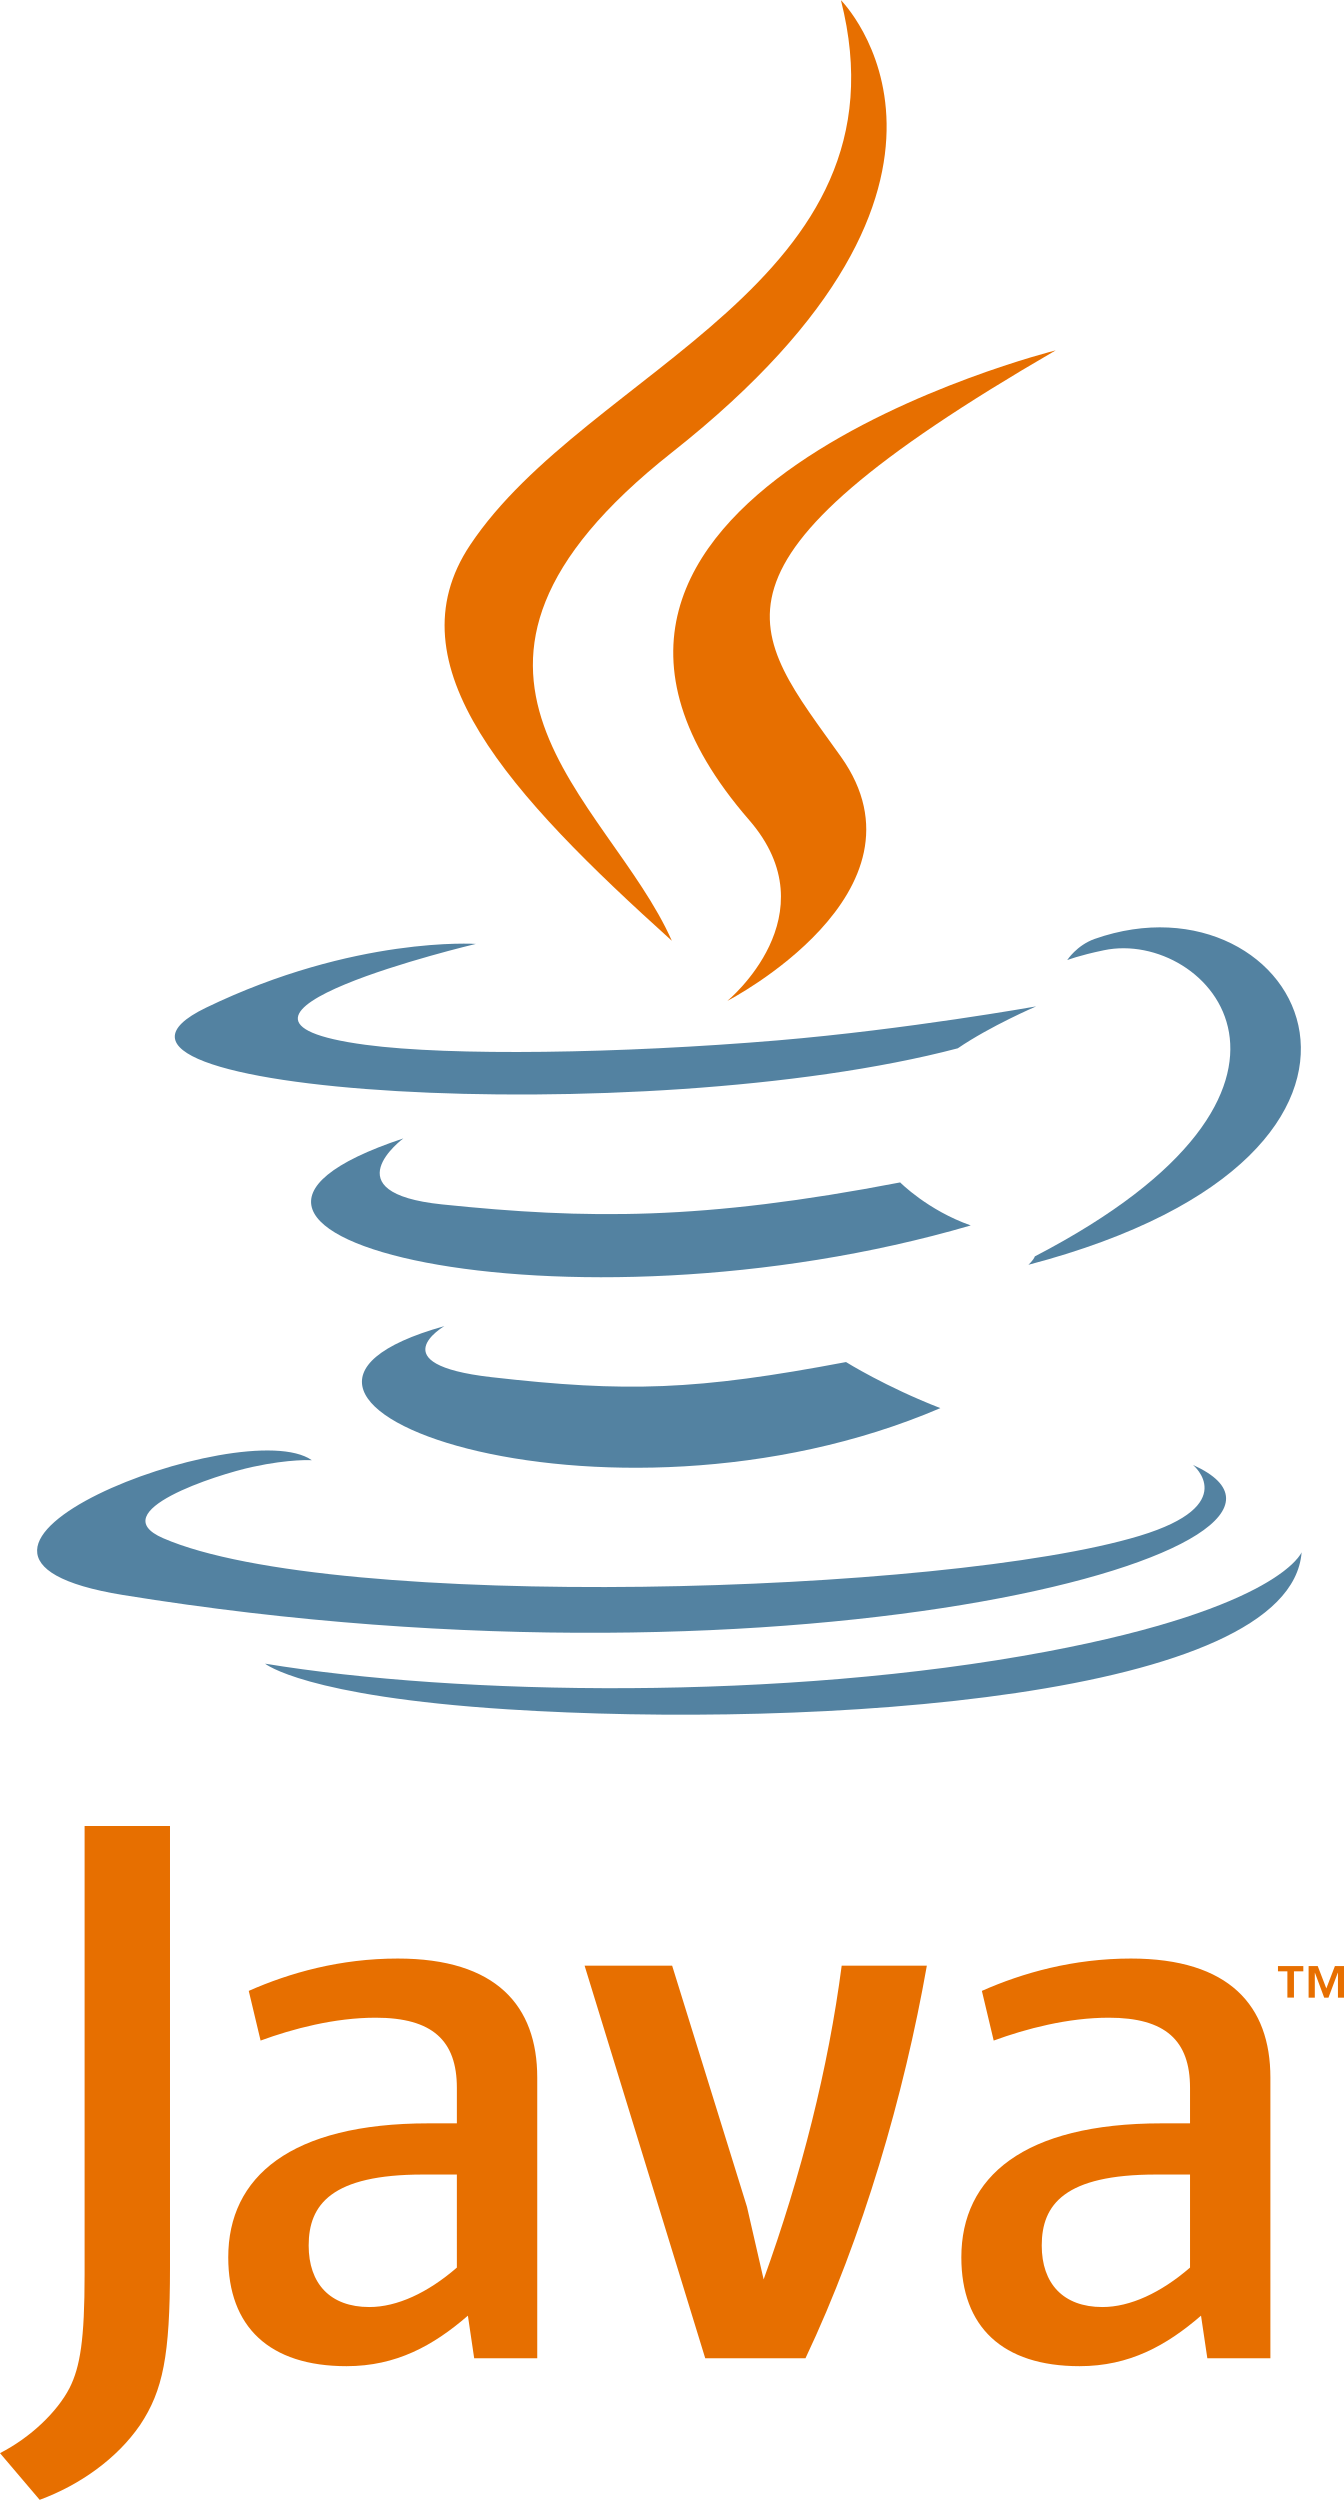
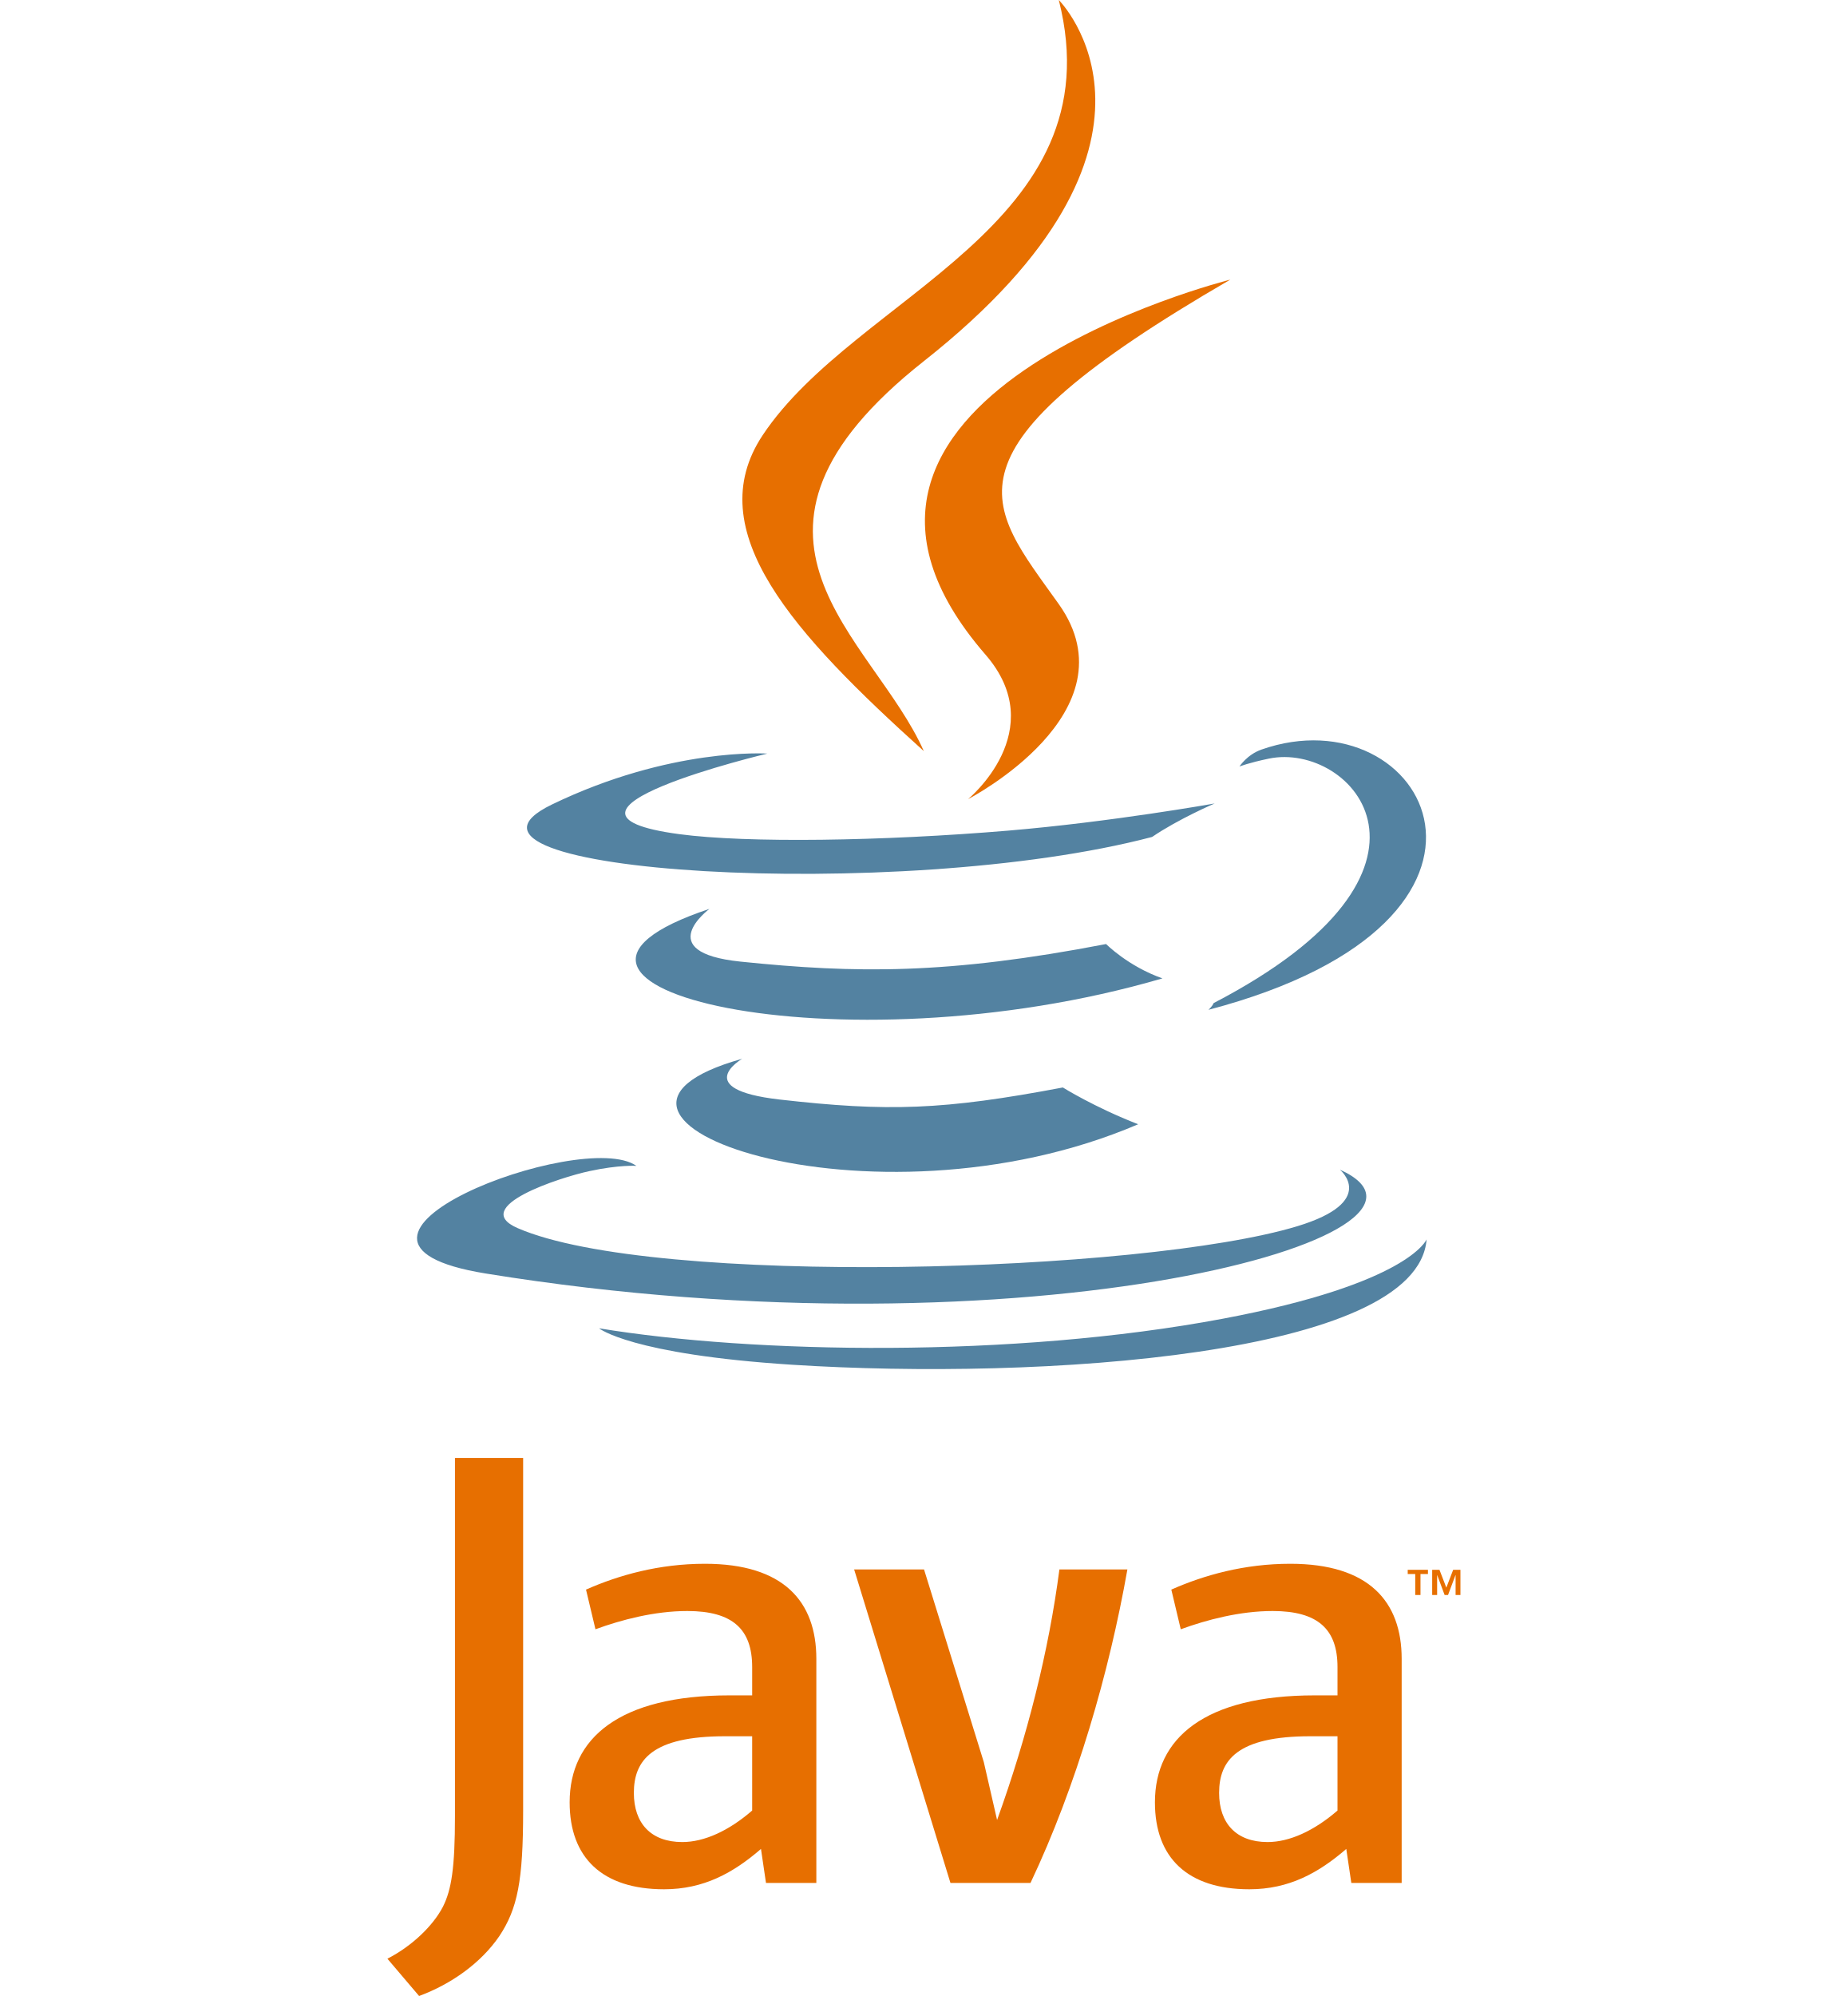
- <svg xmlns="http://www.w3.org/2000/svg" width="1344" height="2500" viewBox="6.527 4.399 290.829 540.906">
+ <svg xmlns="http://www.w3.org/2000/svg" width="2500" height="2700" viewBox="6.527 4.399 290.829 540.906">
  <path d="M285.104 430.945h-2.037v-1.14h5.486v1.14h-2.025v5.688h-1.424v-5.688zm10.942.297h-.032l-2.02 5.393h-.924l-2.006-5.393h-.024v5.393h-1.343v-6.828h1.976l1.86 4.835 1.854-4.835h1.969v6.828h-1.311l.001-5.393z" fill="#e76f00" />
  <path d="M102.681 291.324s-14.178 8.245 10.09 11.035c29.4 3.354 44.426 2.873 76.825-3.259 0 0 8.518 5.341 20.414 9.967-72.63 31.128-164.376-1.803-107.329-17.743M93.806 250.704s-15.902 11.771 8.384 14.283c31.406 3.24 56.208 3.505 99.125-4.759 0 0 5.937 6.018 15.271 9.309-87.815 25.678-185.624 2.025-122.78-18.833" fill="#5382a1" />
  <path d="M168.625 181.799c17.896 20.604-4.701 39.146-4.701 39.146s45.439-23.458 24.571-52.833c-19.491-27.395-34.438-41.005 46.479-87.934.001-.001-127.013 31.721-66.349 101.621" fill="#e76f00" />
  <path d="M264.684 321.369s10.492 8.646-11.555 15.333c-41.923 12.7-174.488 16.535-211.314.507-13.238-5.76 11.587-13.752 19.396-15.429 8.144-1.766 12.798-1.437 12.798-1.437-14.722-10.371-95.157 20.363-40.857 29.166 148.084 24.015 269.944-10.814 231.532-28.14M109.499 208.617s-67.431 16.016-23.879 21.832c18.389 2.462 55.047 1.905 89.192-.956 27.906-2.354 55.928-7.358 55.928-7.358s-9.84 4.214-16.959 9.074c-68.475 18.01-200.756 9.631-162.674-8.79 32.206-15.568 58.392-13.802 58.392-13.802M230.462 276.231c69.608-36.171 37.425-70.932 14.96-66.248-5.506 1.146-7.961 2.139-7.961 2.139s2.045-3.202 5.947-4.588c44.441-15.624 78.619 46.081-14.346 70.521 0 0 1.079-.962 1.4-1.824" fill="#5382a1" />
  <path d="M188.495 4.399s38.55 38.562-36.563 97.862c-60.233 47.567-13.735 74.689-.025 105.678-35.158-31.723-60.96-59.647-43.65-85.637 25.406-38.151 95.792-56.648 80.238-117.903" fill="#e76f00" />
  <path d="M116.339 374.246c66.815 4.277 169.417-2.373 171.846-33.987 0 0-4.67 11.984-55.219 21.503-57.027 10.731-127.364 9.479-169.081 2.601.002-.002 8.541 7.067 52.454 9.883" fill="#5382a1" />
  <path d="M105.389 495.049c-6.303 5.467-12.96 8.536-18.934 8.536-8.527 0-13.134-5.113-13.134-13.314 0-8.871 4.937-15.357 24.739-15.357h7.328l.001 20.135m17.392 19.623V453.93c0-15.518-8.85-25.756-30.188-25.756-12.457 0-23.369 3.076-32.238 6.999l2.56 10.752c6.983-2.563 16.022-4.949 24.894-4.949 12.292 0 17.58 4.949 17.58 15.181v7.678h-6.135c-29.865 0-43.337 11.593-43.337 28.993 0 15.018 8.878 23.554 25.594 23.554 10.745 0 18.766-4.437 26.264-10.929l1.361 9.221 13.645-.002zM180.824 514.672h-21.691l-26.106-84.96h18.944l16.198 52.199 3.601 15.699c8.195-22.698 13.992-45.726 16.891-67.898h18.427c-4.938 27.976-13.822 58.684-26.264 84.96M264.038 495.049c-6.315 5.467-12.983 8.536-18.958 8.536-8.512 0-13.131-5.113-13.131-13.314 0-8.871 4.947-15.357 24.748-15.357h7.341v20.135m17.39 19.623V453.93c0-15.518-8.871-25.756-30.186-25.756-12.465 0-23.381 3.076-32.246 6.999l2.557 10.752c6.985-2.563 16.041-4.949 24.906-4.949 12.283 0 17.579 4.949 17.579 15.181v7.678h-6.146c-29.873 0-43.34 11.593-43.34 28.993 0 15.018 8.871 23.554 25.584 23.554 10.752 0 18.77-4.437 26.28-10.929l1.366 9.221 13.646-.002zM36.847 529.099c-4.958 7.239-12.966 12.966-21.733 16.206L6.527 535.2c6.673-3.424 12.396-8.954 15.055-14.104 2.3-4.581 3.252-10.485 3.252-24.604v-96.995h18.478v95.666c-.001 18.875-1.51 26.5-6.465 33.936" fill="#e76f00" />
</svg>
